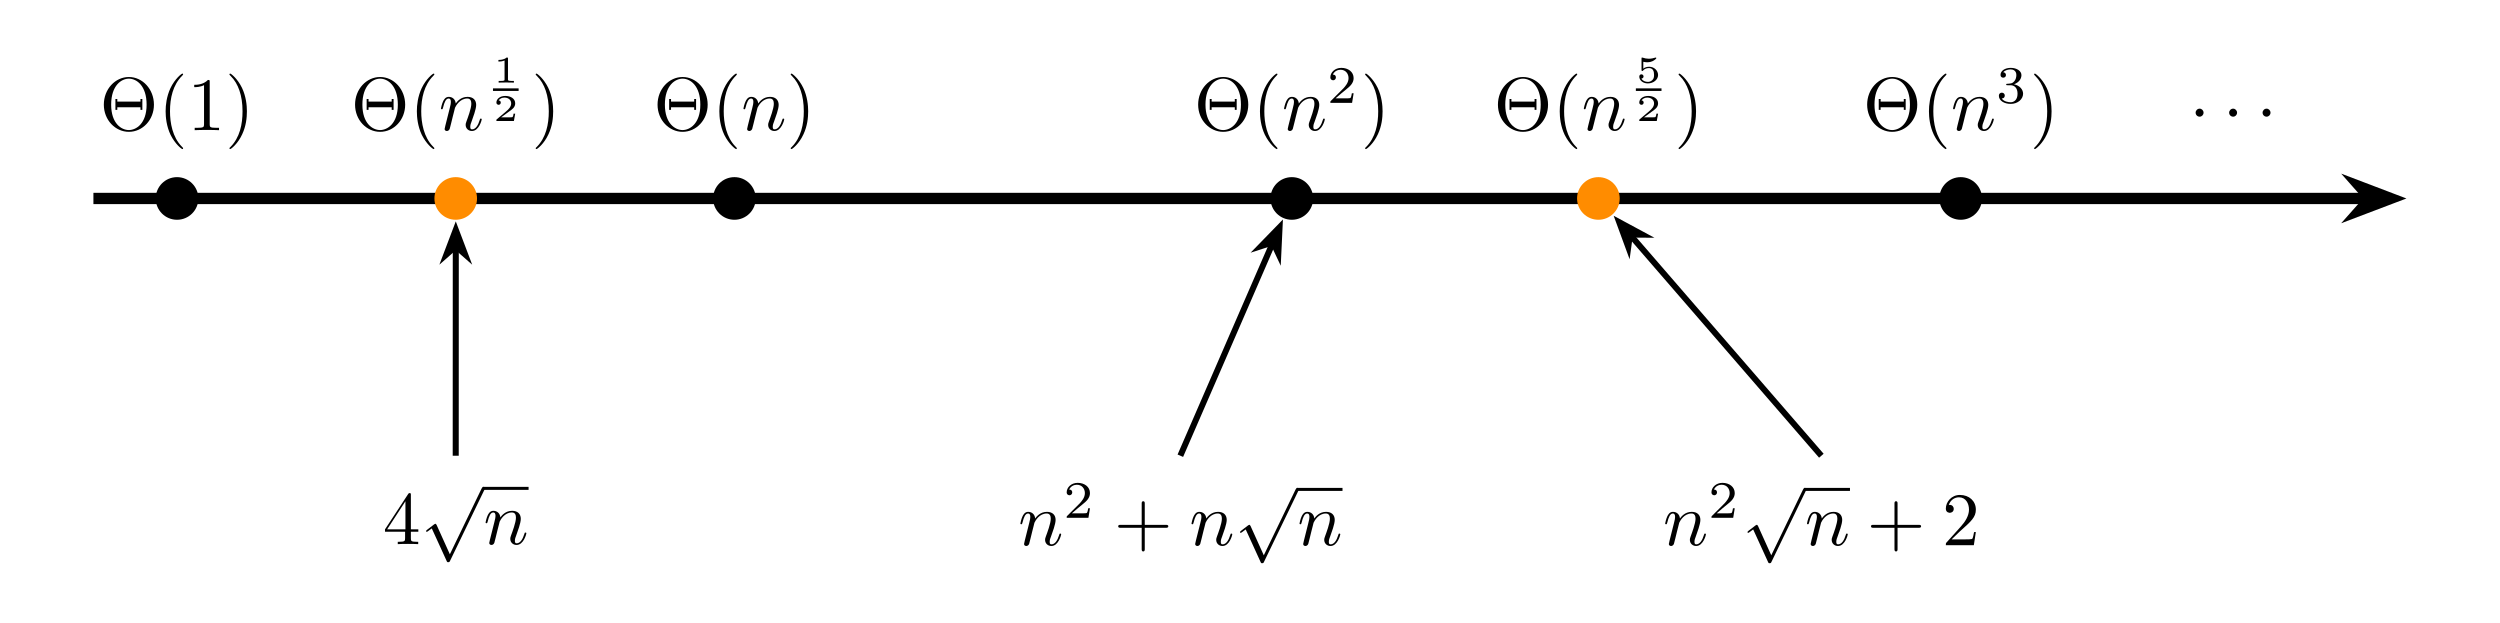
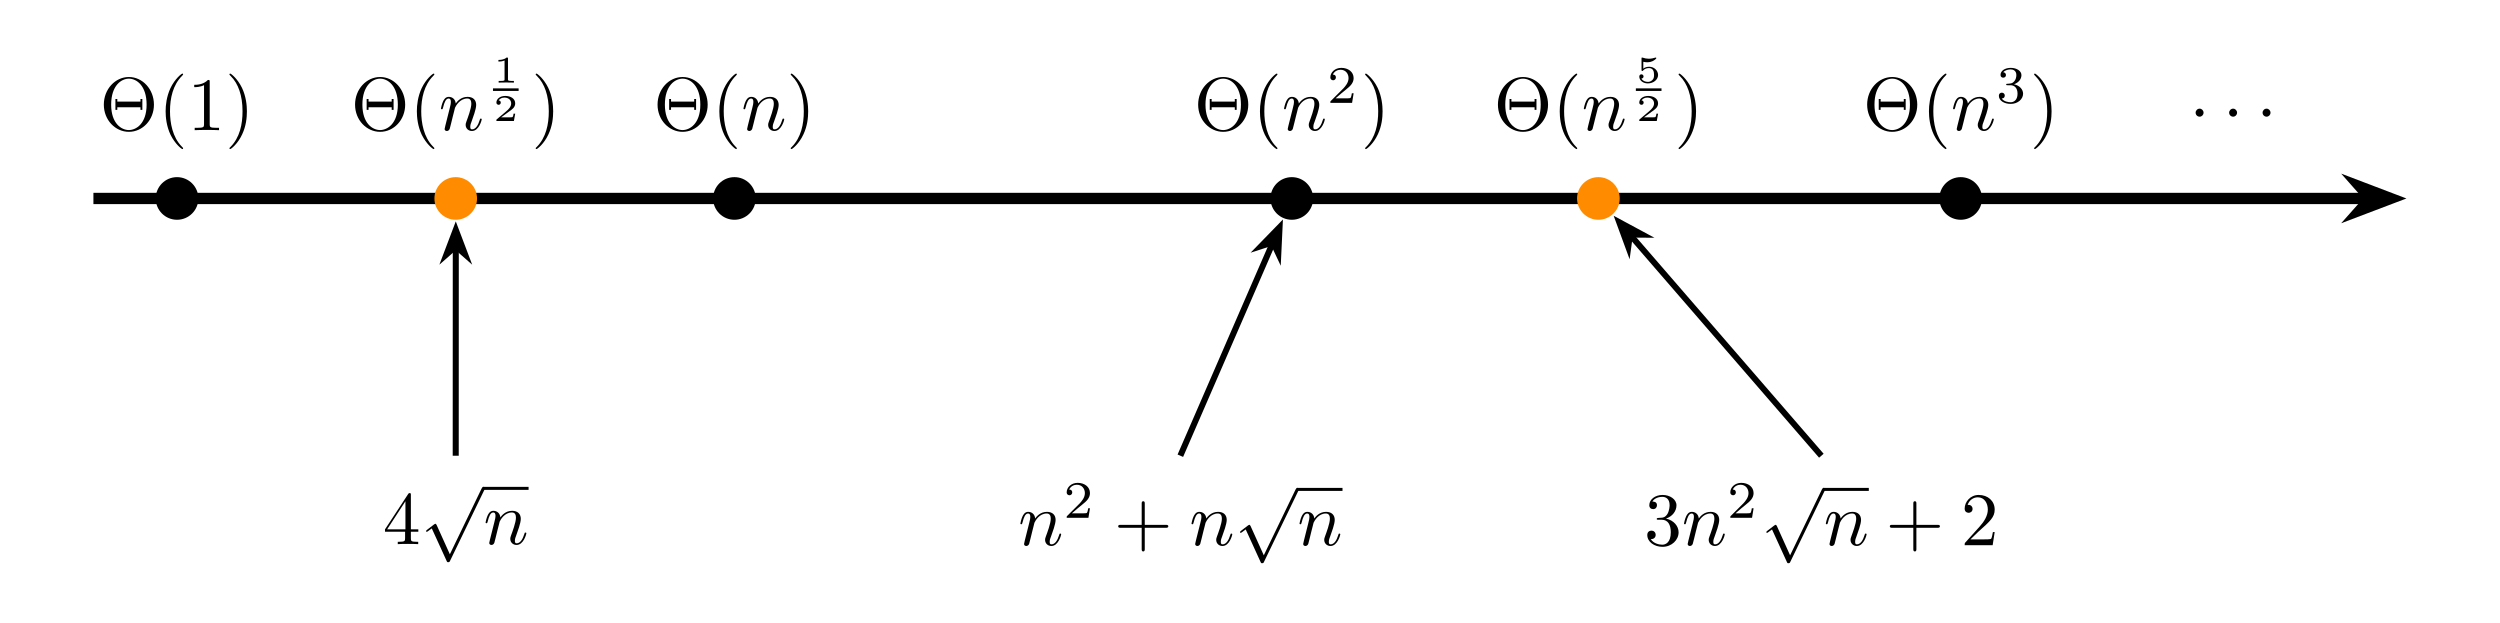
- <svg xmlns="http://www.w3.org/2000/svg" xmlns:xlink="http://www.w3.org/1999/xlink" viewBox="0 0 330.562 82.246" version="1.1">
+ <svg xmlns="http://www.w3.org/2000/svg" xmlns:xlink="http://www.w3.org/1999/xlink" viewBox="0 0 330.562 82.246">
  <defs>
    <g>
-       <symbol overflow="visible" id="glyph0-0">
-         <path style="stroke:none;" d="" />
-       </symbol>
-       <symbol overflow="visible" id="glyph0-1">
-         <path style="stroke:none;" d="M 7.188 -3.375 C 7.188 -5.406 5.688 -7.031 3.875 -7.031 C 2.078 -7.031 0.562 -5.438 0.562 -3.375 C 0.562 -1.328 2.094 0.219 3.875 0.219 C 5.688 0.219 7.188 -1.359 7.188 -3.375 Z M 3.875 -0.016 C 2.891 -0.016 1.531 -0.875 1.531 -3.375 C 1.531 -5.938 2.906 -6.812 3.875 -6.812 C 4.875 -6.812 6.219 -5.906 6.219 -3.375 C 6.219 -0.844 4.812 -0.016 3.875 -0.016 Z M 5.656 -4.125 L 5.406 -4.125 L 5.406 -3.781 L 2.344 -3.781 L 2.344 -4.125 L 2.094 -4.125 L 2.094 -2.688 L 2.344 -2.688 L 2.344 -3.031 L 5.406 -3.031 L 5.406 -2.688 L 5.656 -2.688 Z M 5.656 -4.125 " />
-       </symbol>
-       <symbol overflow="visible" id="glyph0-2">
-         <path style="stroke:none;" d="M 3.297 2.391 C 3.297 2.359 3.297 2.344 3.125 2.172 C 1.891 0.922 1.562 -0.969 1.562 -2.5 C 1.562 -4.234 1.938 -5.969 3.172 -7.203 C 3.297 -7.328 3.297 -7.344 3.297 -7.375 C 3.297 -7.453 3.266 -7.484 3.203 -7.484 C 3.094 -7.484 2.203 -6.797 1.609 -5.531 C 1.109 -4.438 0.984 -3.328 0.984 -2.5 C 0.984 -1.719 1.094 -0.516 1.641 0.625 C 2.25 1.844 3.094 2.5 3.203 2.5 C 3.266 2.5 3.297 2.469 3.297 2.391 Z M 3.297 2.391 " />
-       </symbol>
-       <symbol overflow="visible" id="glyph0-3">
-         <path style="stroke:none;" d="M 2.938 -6.375 C 2.938 -6.625 2.938 -6.641 2.703 -6.641 C 2.078 -6 1.203 -6 0.891 -6 L 0.891 -5.688 C 1.094 -5.688 1.672 -5.688 2.188 -5.953 L 2.188 -0.781 C 2.188 -0.422 2.156 -0.312 1.266 -0.312 L 0.953 -0.312 L 0.953 0 C 1.297 -0.031 2.156 -0.031 2.562 -0.031 C 2.953 -0.031 3.828 -0.031 4.172 0 L 4.172 -0.312 L 3.859 -0.312 C 2.953 -0.312 2.938 -0.422 2.938 -0.781 Z M 2.938 -6.375 " />
-       </symbol>
-       <symbol overflow="visible" id="glyph0-4">
-         <path style="stroke:none;" d="M 2.875 -2.5 C 2.875 -3.266 2.766 -4.469 2.219 -5.609 C 1.625 -6.828 0.766 -7.484 0.672 -7.484 C 0.609 -7.484 0.562 -7.438 0.562 -7.375 C 0.562 -7.344 0.562 -7.328 0.75 -7.141 C 1.734 -6.156 2.297 -4.578 2.297 -2.5 C 2.297 -0.781 1.938 0.969 0.703 2.219 C 0.562 2.344 0.562 2.359 0.562 2.391 C 0.562 2.453 0.609 2.5 0.672 2.5 C 0.766 2.5 1.672 1.812 2.25 0.547 C 2.766 -0.547 2.875 -1.656 2.875 -2.5 Z M 2.875 -2.5 " />
-       </symbol>
-       <symbol overflow="visible" id="glyph0-5">
-         <path style="stroke:none;" d="M 2.938 -1.641 L 2.938 -0.781 C 2.938 -0.422 2.906 -0.312 2.172 -0.312 L 1.969 -0.312 L 1.969 0 C 2.375 -0.031 2.891 -0.031 3.312 -0.031 C 3.734 -0.031 4.25 -0.031 4.672 0 L 4.672 -0.312 L 4.453 -0.312 C 3.719 -0.312 3.703 -0.422 3.703 -0.781 L 3.703 -1.641 L 4.688 -1.641 L 4.688 -1.953 L 3.703 -1.953 L 3.703 -6.484 C 3.703 -6.688 3.703 -6.75 3.531 -6.75 C 3.453 -6.75 3.422 -6.75 3.344 -6.625 L 0.281 -1.953 L 0.281 -1.641 Z M 2.984 -1.953 L 0.562 -1.953 L 2.984 -5.672 Z M 2.984 -1.953 " />
-       </symbol>
-       <symbol overflow="visible" id="glyph0-6">
-         <path style="stroke:none;" d="M 4.078 -2.297 L 6.859 -2.297 C 7 -2.297 7.188 -2.297 7.188 -2.5 C 7.188 -2.688 7 -2.688 6.859 -2.688 L 4.078 -2.688 L 4.078 -5.484 C 4.078 -5.625 4.078 -5.812 3.875 -5.812 C 3.672 -5.812 3.672 -5.625 3.672 -5.484 L 3.672 -2.688 L 0.891 -2.688 C 0.75 -2.688 0.562 -2.688 0.562 -2.5 C 0.562 -2.297 0.75 -2.297 0.891 -2.297 L 3.672 -2.297 L 3.672 0.5 C 3.672 0.641 3.672 0.828 3.875 0.828 C 4.078 0.828 4.078 0.641 4.078 0.5 Z M 4.078 -2.297 " />
-       </symbol>
-       <symbol overflow="visible" id="glyph0-7">
-         <path style="stroke:none;" d="M 1.266 -0.766 L 2.328 -1.797 C 3.875 -3.172 4.469 -3.703 4.469 -4.703 C 4.469 -5.844 3.578 -6.641 2.359 -6.641 C 1.234 -6.641 0.5 -5.719 0.5 -4.828 C 0.5 -4.281 1 -4.281 1.031 -4.281 C 1.203 -4.281 1.547 -4.391 1.547 -4.812 C 1.547 -5.062 1.359 -5.328 1.016 -5.328 C 0.938 -5.328 0.922 -5.328 0.891 -5.312 C 1.109 -5.969 1.656 -6.328 2.234 -6.328 C 3.141 -6.328 3.562 -5.516 3.562 -4.703 C 3.562 -3.906 3.078 -3.125 2.516 -2.5 L 0.609 -0.375 C 0.5 -0.266 0.5 -0.234 0.5 0 L 4.203 0 L 4.469 -1.734 L 4.234 -1.734 C 4.172 -1.438 4.109 -1 4 -0.844 C 3.938 -0.766 3.281 -0.766 3.062 -0.766 Z M 1.266 -0.766 " />
-       </symbol>
-       <symbol overflow="visible" id="glyph1-0">
-         <path style="stroke:none;" d="" />
-       </symbol>
-       <symbol overflow="visible" id="glyph1-1">
-         <path style="stroke:none;" d="M 0.875 -0.594 C 0.844 -0.438 0.781 -0.203 0.781 -0.156 C 0.781 0.016 0.922 0.109 1.078 0.109 C 1.203 0.109 1.375 0.031 1.453 -0.172 C 1.453 -0.188 1.578 -0.656 1.641 -0.906 L 1.859 -1.797 C 1.906 -2.031 1.969 -2.25 2.031 -2.469 C 2.062 -2.641 2.141 -2.938 2.156 -2.969 C 2.297 -3.281 2.828 -4.188 3.781 -4.188 C 4.234 -4.188 4.312 -3.812 4.312 -3.484 C 4.312 -2.875 3.828 -1.594 3.672 -1.172 C 3.578 -0.938 3.562 -0.812 3.562 -0.703 C 3.562 -0.234 3.922 0.109 4.391 0.109 C 5.328 0.109 5.688 -1.344 5.688 -1.422 C 5.688 -1.531 5.609 -1.531 5.578 -1.531 C 5.469 -1.531 5.469 -1.5 5.422 -1.344 C 5.219 -0.672 4.891 -0.109 4.406 -0.109 C 4.234 -0.109 4.172 -0.203 4.172 -0.438 C 4.172 -0.688 4.25 -0.922 4.344 -1.141 C 4.531 -1.672 4.953 -2.766 4.953 -3.344 C 4.953 -4 4.531 -4.406 3.812 -4.406 C 2.906 -4.406 2.422 -3.766 2.25 -3.531 C 2.203 -4.094 1.797 -4.406 1.328 -4.406 C 0.875 -4.406 0.688 -4.016 0.594 -3.844 C 0.422 -3.5 0.297 -2.906 0.297 -2.875 C 0.297 -2.766 0.391 -2.766 0.406 -2.766 C 0.516 -2.766 0.516 -2.781 0.578 -3 C 0.75 -3.703 0.953 -4.188 1.312 -4.188 C 1.5 -4.188 1.609 -4.062 1.609 -3.734 C 1.609 -3.516 1.578 -3.406 1.453 -2.891 Z M 0.875 -0.594 " />
-       </symbol>
-       <symbol overflow="visible" id="glyph1-2">
-         <path style="stroke:none;" d="M 1.906 -0.531 C 1.906 -0.812 1.672 -1.062 1.391 -1.062 C 1.094 -1.062 0.859 -0.812 0.859 -0.531 C 0.859 -0.234 1.094 0 1.391 0 C 1.672 0 1.906 -0.234 1.906 -0.531 Z M 1.906 -0.531 " />
-       </symbol>
-       <symbol overflow="visible" id="glyph2-0">
-         <path style="stroke:none;" d="" />
-       </symbol>
-       <symbol overflow="visible" id="glyph2-1">
-         <path style="stroke:none;" d="M 1.984 -3.172 C 1.984 -3.312 1.969 -3.312 1.797 -3.312 C 1.453 -3 0.891 -3 0.797 -3 L 0.719 -3 L 0.719 -2.781 L 0.797 -2.781 C 0.906 -2.781 1.234 -2.797 1.531 -2.922 L 1.531 -0.422 C 1.531 -0.281 1.531 -0.219 1 -0.219 L 0.75 -0.219 L 0.75 0 C 1.016 -0.016 1.469 -0.016 1.75 -0.016 C 2.047 -0.016 2.484 -0.016 2.766 0 L 2.766 -0.219 L 2.516 -0.219 C 1.984 -0.219 1.984 -0.281 1.984 -0.422 Z M 1.984 -3.172 " />
-       </symbol>
-       <symbol overflow="visible" id="glyph2-2">
-         <path style="stroke:none;" d="M 2.938 -0.969 L 2.719 -0.969 C 2.719 -0.875 2.656 -0.562 2.578 -0.516 C 2.547 -0.484 2.125 -0.484 2.047 -0.484 L 1.078 -0.484 C 1.406 -0.719 1.766 -1 2.062 -1.203 C 2.516 -1.516 2.938 -1.797 2.938 -2.328 C 2.938 -2.969 2.328 -3.312 1.625 -3.312 C 0.953 -3.312 0.453 -2.938 0.453 -2.438 C 0.453 -2.188 0.672 -2.141 0.75 -2.141 C 0.875 -2.141 1.031 -2.234 1.031 -2.438 C 1.031 -2.609 0.906 -2.719 0.75 -2.719 C 0.891 -2.953 1.188 -3.094 1.516 -3.094 C 2 -3.094 2.406 -2.812 2.406 -2.328 C 2.406 -1.906 2.109 -1.578 1.734 -1.266 L 0.516 -0.234 C 0.469 -0.188 0.453 -0.188 0.453 -0.156 L 0.453 0 L 2.766 0 Z M 2.938 -0.969 " />
-       </symbol>
-       <symbol overflow="visible" id="glyph2-3">
-         <path style="stroke:none;" d="M 0.984 -2.75 C 1.234 -2.688 1.469 -2.688 1.516 -2.688 C 1.859 -2.688 2.109 -2.781 2.234 -2.844 C 2.359 -2.906 2.703 -3.125 2.703 -3.234 C 2.703 -3.312 2.641 -3.312 2.625 -3.312 C 2.609 -3.312 2.609 -3.312 2.547 -3.297 C 2.359 -3.234 2.047 -3.156 1.719 -3.156 C 1.438 -3.156 1.172 -3.203 0.906 -3.297 C 0.844 -3.312 0.844 -3.312 0.828 -3.312 C 0.75 -3.312 0.75 -3.266 0.75 -3.188 L 0.75 -1.688 C 0.75 -1.594 0.75 -1.531 0.859 -1.531 C 0.906 -1.531 0.906 -1.547 0.953 -1.594 C 1.141 -1.812 1.406 -1.922 1.75 -1.922 C 2.031 -1.922 2.203 -1.766 2.266 -1.656 C 2.375 -1.484 2.406 -1.266 2.406 -1.016 C 2.406 -0.812 2.391 -0.531 2.188 -0.344 C 1.969 -0.109 1.688 -0.094 1.578 -0.094 C 1.25 -0.094 0.891 -0.234 0.734 -0.531 C 0.938 -0.547 1.016 -0.688 1.016 -0.812 C 1.016 -0.969 0.891 -1.094 0.734 -1.094 C 0.625 -1.094 0.453 -1.016 0.453 -0.797 C 0.453 -0.297 0.938 0.109 1.578 0.109 C 2.328 0.109 2.938 -0.391 2.938 -1 C 2.938 -1.562 2.453 -2.094 1.766 -2.094 C 1.453 -2.094 1.188 -2.016 0.984 -1.844 Z M 0.984 -2.75 " />
-       </symbol>
-       <symbol overflow="visible" id="glyph3-0">
-         <path style="stroke:none;" d="" />
-       </symbol>
-       <symbol overflow="visible" id="glyph3-1">
-         <path style="stroke:none;" d="M 3.516 -1.266 L 3.281 -1.266 C 3.266 -1.109 3.188 -0.703 3.094 -0.641 C 3.047 -0.594 2.516 -0.594 2.406 -0.594 L 1.125 -0.594 C 1.859 -1.234 2.109 -1.438 2.516 -1.766 C 3.031 -2.172 3.516 -2.609 3.516 -3.266 C 3.516 -4.109 2.781 -4.625 1.891 -4.625 C 1.031 -4.625 0.438 -4.016 0.438 -3.375 C 0.438 -3.031 0.734 -2.984 0.812 -2.984 C 0.969 -2.984 1.172 -3.109 1.172 -3.359 C 1.172 -3.484 1.125 -3.734 0.766 -3.734 C 0.984 -4.219 1.453 -4.375 1.781 -4.375 C 2.484 -4.375 2.844 -3.828 2.844 -3.266 C 2.844 -2.656 2.406 -2.188 2.188 -1.938 L 0.516 -0.266 C 0.438 -0.203 0.438 -0.188 0.438 0 L 3.312 0 Z M 3.516 -1.266 " />
-       </symbol>
-       <symbol overflow="visible" id="glyph3-2">
-         <path style="stroke:none;" d="M 1.906 -2.328 C 2.453 -2.328 2.844 -1.953 2.844 -1.203 C 2.844 -0.344 2.328 -0.078 1.938 -0.078 C 1.656 -0.078 1.031 -0.156 0.75 -0.578 C 1.078 -0.578 1.156 -0.812 1.156 -0.969 C 1.156 -1.188 0.984 -1.344 0.766 -1.344 C 0.578 -1.344 0.375 -1.219 0.375 -0.938 C 0.375 -0.281 1.094 0.141 1.938 0.141 C 2.906 0.141 3.578 -0.516 3.578 -1.203 C 3.578 -1.75 3.141 -2.297 2.375 -2.453 C 3.094 -2.719 3.359 -3.234 3.359 -3.672 C 3.359 -4.219 2.734 -4.625 1.953 -4.625 C 1.188 -4.625 0.594 -4.25 0.594 -3.688 C 0.594 -3.453 0.75 -3.328 0.953 -3.328 C 1.172 -3.328 1.312 -3.484 1.312 -3.672 C 1.312 -3.875 1.172 -4.031 0.953 -4.047 C 1.203 -4.344 1.672 -4.422 1.938 -4.422 C 2.25 -4.422 2.688 -4.266 2.688 -3.672 C 2.688 -3.375 2.594 -3.047 2.406 -2.844 C 2.188 -2.578 1.984 -2.562 1.641 -2.531 C 1.469 -2.516 1.453 -2.516 1.422 -2.516 C 1.406 -2.516 1.344 -2.5 1.344 -2.422 C 1.344 -2.328 1.406 -2.328 1.531 -2.328 Z M 1.906 -2.328 " />
-       </symbol>
-       <symbol overflow="visible" id="glyph4-0">
-         <path style="stroke:none;" d="" />
-       </symbol>
-       <symbol overflow="visible" id="glyph4-1">
-         <path style="stroke:none;" d="M 3.875 8.516 L 2.125 4.641 C 2.047 4.484 2 4.484 1.969 4.484 C 1.969 4.484 1.906 4.484 1.797 4.562 L 0.859 5.281 C 0.734 5.391 0.734 5.406 0.734 5.438 C 0.734 5.5 0.75 5.547 0.828 5.547 C 0.891 5.547 1.062 5.406 1.172 5.328 C 1.219 5.281 1.375 5.172 1.484 5.094 L 3.453 9.406 C 3.516 9.562 3.562 9.562 3.656 9.562 C 3.812 9.562 3.844 9.516 3.906 9.375 L 8.438 0 C 8.5 -0.141 8.5 -0.172 8.5 -0.203 C 8.5 -0.297 8.422 -0.406 8.297 -0.406 C 8.219 -0.406 8.156 -0.344 8.078 -0.188 Z M 3.875 8.516 " />
-       </symbol>
+       <g id="glyph-0-0">
+         <path d="M 7.188 -3.375 C 7.188 -5.406 5.688 -7.031 3.875 -7.031 C 2.078 -7.031 0.562 -5.438 0.562 -3.375 C 0.562 -1.328 2.094 0.219 3.875 0.219 C 5.688 0.219 7.188 -1.359 7.188 -3.375 Z M 3.875 -0.016 C 2.891 -0.016 1.531 -0.875 1.531 -3.375 C 1.531 -5.938 2.906 -6.812 3.875 -6.812 C 4.875 -6.812 6.219 -5.906 6.219 -3.375 C 6.219 -0.844 4.812 -0.016 3.875 -0.016 Z M 5.656 -4.125 L 5.406 -4.125 L 5.406 -3.781 L 2.344 -3.781 L 2.344 -4.125 L 2.094 -4.125 L 2.094 -2.688 L 2.344 -2.688 L 2.344 -3.031 L 5.406 -3.031 L 5.406 -2.688 L 5.656 -2.688 Z M 5.656 -4.125 " />
+       </g>
+       <g id="glyph-0-1">
+         <path d="M 3.297 2.391 C 3.297 2.359 3.297 2.344 3.125 2.172 C 1.891 0.922 1.562 -0.969 1.562 -2.5 C 1.562 -4.234 1.938 -5.969 3.172 -7.203 C 3.297 -7.328 3.297 -7.344 3.297 -7.375 C 3.297 -7.453 3.266 -7.484 3.203 -7.484 C 3.094 -7.484 2.203 -6.797 1.609 -5.531 C 1.109 -4.438 0.984 -3.328 0.984 -2.5 C 0.984 -1.719 1.094 -0.516 1.641 0.625 C 2.25 1.844 3.094 2.5 3.203 2.5 C 3.266 2.5 3.297 2.469 3.297 2.391 Z M 3.297 2.391 " />
+       </g>
+       <g id="glyph-0-2">
+         <path d="M 2.938 -6.375 C 2.938 -6.625 2.938 -6.641 2.703 -6.641 C 2.078 -6 1.203 -6 0.891 -6 L 0.891 -5.688 C 1.094 -5.688 1.672 -5.688 2.188 -5.953 L 2.188 -0.781 C 2.188 -0.422 2.156 -0.312 1.266 -0.312 L 0.953 -0.312 L 0.953 0 C 1.297 -0.031 2.156 -0.031 2.562 -0.031 C 2.953 -0.031 3.828 -0.031 4.172 0 L 4.172 -0.312 L 3.859 -0.312 C 2.953 -0.312 2.938 -0.422 2.938 -0.781 Z M 2.938 -6.375 " />
+       </g>
+       <g id="glyph-0-3">
+         <path d="M 2.875 -2.5 C 2.875 -3.266 2.766 -4.469 2.219 -5.609 C 1.625 -6.828 0.766 -7.484 0.672 -7.484 C 0.609 -7.484 0.562 -7.438 0.562 -7.375 C 0.562 -7.344 0.562 -7.328 0.75 -7.141 C 1.734 -6.156 2.297 -4.578 2.297 -2.5 C 2.297 -0.781 1.938 0.969 0.703 2.219 C 0.562 2.344 0.562 2.359 0.562 2.391 C 0.562 2.453 0.609 2.5 0.672 2.5 C 0.766 2.5 1.672 1.812 2.25 0.547 C 2.766 -0.547 2.875 -1.656 2.875 -2.5 Z M 2.875 -2.5 " />
+       </g>
+       <g id="glyph-0-4">
+         <path d="M 2.938 -1.641 L 2.938 -0.781 C 2.938 -0.422 2.906 -0.312 2.172 -0.312 L 1.969 -0.312 L 1.969 0 C 2.375 -0.031 2.891 -0.031 3.312 -0.031 C 3.734 -0.031 4.25 -0.031 4.672 0 L 4.672 -0.312 L 4.453 -0.312 C 3.719 -0.312 3.703 -0.422 3.703 -0.781 L 3.703 -1.641 L 4.688 -1.641 L 4.688 -1.953 L 3.703 -1.953 L 3.703 -6.484 C 3.703 -6.688 3.703 -6.75 3.531 -6.75 C 3.453 -6.75 3.422 -6.75 3.344 -6.625 L 0.281 -1.953 L 0.281 -1.641 Z M 2.984 -1.953 L 0.562 -1.953 L 2.984 -5.672 Z M 2.984 -1.953 " />
+       </g>
+       <g id="glyph-0-5">
+         <path d="M 4.078 -2.297 L 6.859 -2.297 C 7 -2.297 7.188 -2.297 7.188 -2.5 C 7.188 -2.688 7 -2.688 6.859 -2.688 L 4.078 -2.688 L 4.078 -5.484 C 4.078 -5.625 4.078 -5.812 3.875 -5.812 C 3.672 -5.812 3.672 -5.625 3.672 -5.484 L 3.672 -2.688 L 0.891 -2.688 C 0.75 -2.688 0.562 -2.688 0.562 -2.5 C 0.562 -2.297 0.75 -2.297 0.891 -2.297 L 3.672 -2.297 L 3.672 0.5 C 3.672 0.641 3.672 0.828 3.875 0.828 C 4.078 0.828 4.078 0.641 4.078 0.5 Z M 4.078 -2.297 " />
+       </g>
+       <g id="glyph-0-6">
+         <path d="M 2.891 -3.516 C 3.703 -3.781 4.281 -4.469 4.281 -5.266 C 4.281 -6.078 3.406 -6.641 2.453 -6.641 C 1.453 -6.641 0.688 -6.047 0.688 -5.281 C 0.688 -4.953 0.906 -4.766 1.203 -4.766 C 1.5 -4.766 1.703 -4.984 1.703 -5.281 C 1.703 -5.766 1.234 -5.766 1.094 -5.766 C 1.391 -6.266 2.047 -6.391 2.406 -6.391 C 2.828 -6.391 3.375 -6.172 3.375 -5.281 C 3.375 -5.156 3.344 -4.578 3.094 -4.141 C 2.797 -3.656 2.453 -3.625 2.203 -3.625 C 2.125 -3.609 1.891 -3.594 1.812 -3.594 C 1.734 -3.578 1.672 -3.562 1.672 -3.469 C 1.672 -3.359 1.734 -3.359 1.906 -3.359 L 2.344 -3.359 C 3.156 -3.359 3.531 -2.688 3.531 -1.703 C 3.531 -0.344 2.844 -0.062 2.406 -0.062 C 1.969 -0.062 1.219 -0.234 0.875 -0.812 C 1.219 -0.766 1.531 -0.984 1.531 -1.359 C 1.531 -1.719 1.266 -1.922 0.984 -1.922 C 0.734 -1.922 0.422 -1.781 0.422 -1.344 C 0.422 -0.438 1.344 0.219 2.438 0.219 C 3.656 0.219 4.562 -0.688 4.562 -1.703 C 4.562 -2.516 3.922 -3.297 2.891 -3.516 Z M 2.891 -3.516 " />
+       </g>
+       <g id="glyph-0-7">
+         <path d="M 1.266 -0.766 L 2.328 -1.797 C 3.875 -3.172 4.469 -3.703 4.469 -4.703 C 4.469 -5.844 3.578 -6.641 2.359 -6.641 C 1.234 -6.641 0.5 -5.719 0.5 -4.828 C 0.5 -4.281 1 -4.281 1.031 -4.281 C 1.203 -4.281 1.547 -4.391 1.547 -4.812 C 1.547 -5.062 1.359 -5.328 1.016 -5.328 C 0.938 -5.328 0.922 -5.328 0.891 -5.312 C 1.109 -5.969 1.656 -6.328 2.234 -6.328 C 3.141 -6.328 3.562 -5.516 3.562 -4.703 C 3.562 -3.906 3.078 -3.125 2.516 -2.5 L 0.609 -0.375 C 0.5 -0.266 0.5 -0.234 0.5 0 L 4.203 0 L 4.469 -1.734 L 4.234 -1.734 C 4.172 -1.438 4.109 -1 4 -0.844 C 3.938 -0.766 3.281 -0.766 3.062 -0.766 Z M 1.266 -0.766 " />
+       </g>
+       <g id="glyph-1-0">
+         <path d="M 0.875 -0.594 C 0.844 -0.438 0.781 -0.203 0.781 -0.156 C 0.781 0.016 0.922 0.109 1.078 0.109 C 1.203 0.109 1.375 0.031 1.453 -0.172 C 1.453 -0.188 1.578 -0.656 1.641 -0.906 L 1.859 -1.797 C 1.906 -2.031 1.969 -2.25 2.031 -2.469 C 2.062 -2.641 2.141 -2.938 2.156 -2.969 C 2.297 -3.281 2.828 -4.188 3.781 -4.188 C 4.234 -4.188 4.312 -3.812 4.312 -3.484 C 4.312 -2.875 3.828 -1.594 3.672 -1.172 C 3.578 -0.938 3.562 -0.812 3.562 -0.703 C 3.562 -0.234 3.922 0.109 4.391 0.109 C 5.328 0.109 5.688 -1.344 5.688 -1.422 C 5.688 -1.531 5.609 -1.531 5.578 -1.531 C 5.469 -1.531 5.469 -1.5 5.422 -1.344 C 5.219 -0.672 4.891 -0.109 4.406 -0.109 C 4.234 -0.109 4.172 -0.203 4.172 -0.438 C 4.172 -0.688 4.25 -0.922 4.344 -1.141 C 4.531 -1.672 4.953 -2.766 4.953 -3.344 C 4.953 -4 4.531 -4.406 3.812 -4.406 C 2.906 -4.406 2.422 -3.766 2.25 -3.531 C 2.203 -4.094 1.797 -4.406 1.328 -4.406 C 0.875 -4.406 0.688 -4.016 0.594 -3.844 C 0.422 -3.5 0.297 -2.906 0.297 -2.875 C 0.297 -2.766 0.391 -2.766 0.406 -2.766 C 0.516 -2.766 0.516 -2.781 0.578 -3 C 0.75 -3.703 0.953 -4.188 1.312 -4.188 C 1.5 -4.188 1.609 -4.062 1.609 -3.734 C 1.609 -3.516 1.578 -3.406 1.453 -2.891 Z M 0.875 -0.594 " />
+       </g>
+       <g id="glyph-1-1">
+         <path d="M 1.906 -0.531 C 1.906 -0.812 1.672 -1.062 1.391 -1.062 C 1.094 -1.062 0.859 -0.812 0.859 -0.531 C 0.859 -0.234 1.094 0 1.391 0 C 1.672 0 1.906 -0.234 1.906 -0.531 Z M 1.906 -0.531 " />
+       </g>
+       <g id="glyph-2-0">
+         <path d="M 1.984 -3.172 C 1.984 -3.312 1.969 -3.312 1.797 -3.312 C 1.453 -3 0.891 -3 0.797 -3 L 0.719 -3 L 0.719 -2.781 L 0.797 -2.781 C 0.906 -2.781 1.234 -2.797 1.531 -2.922 L 1.531 -0.422 C 1.531 -0.281 1.531 -0.219 1 -0.219 L 0.75 -0.219 L 0.75 0 C 1.016 -0.016 1.469 -0.016 1.75 -0.016 C 2.047 -0.016 2.484 -0.016 2.766 0 L 2.766 -0.219 L 2.516 -0.219 C 1.984 -0.219 1.984 -0.281 1.984 -0.422 Z M 1.984 -3.172 " />
+       </g>
+       <g id="glyph-2-1">
+         <path d="M 2.938 -0.969 L 2.719 -0.969 C 2.719 -0.875 2.656 -0.562 2.578 -0.516 C 2.547 -0.484 2.125 -0.484 2.047 -0.484 L 1.078 -0.484 C 1.406 -0.719 1.766 -1 2.062 -1.203 C 2.516 -1.516 2.938 -1.797 2.938 -2.328 C 2.938 -2.969 2.328 -3.312 1.625 -3.312 C 0.953 -3.312 0.453 -2.938 0.453 -2.438 C 0.453 -2.188 0.672 -2.141 0.75 -2.141 C 0.875 -2.141 1.031 -2.234 1.031 -2.438 C 1.031 -2.609 0.906 -2.719 0.75 -2.719 C 0.891 -2.953 1.188 -3.094 1.516 -3.094 C 2 -3.094 2.406 -2.812 2.406 -2.328 C 2.406 -1.906 2.109 -1.578 1.734 -1.266 L 0.516 -0.234 C 0.469 -0.188 0.453 -0.188 0.453 -0.156 L 0.453 0 L 2.766 0 Z M 2.938 -0.969 " />
+       </g>
+       <g id="glyph-2-2">
+         <path d="M 0.984 -2.75 C 1.234 -2.688 1.469 -2.688 1.516 -2.688 C 1.859 -2.688 2.109 -2.781 2.234 -2.844 C 2.359 -2.906 2.703 -3.125 2.703 -3.234 C 2.703 -3.312 2.641 -3.312 2.625 -3.312 C 2.609 -3.312 2.609 -3.312 2.547 -3.297 C 2.359 -3.234 2.047 -3.156 1.719 -3.156 C 1.438 -3.156 1.172 -3.203 0.906 -3.297 C 0.844 -3.312 0.844 -3.312 0.828 -3.312 C 0.75 -3.312 0.75 -3.266 0.75 -3.188 L 0.75 -1.688 C 0.75 -1.594 0.75 -1.531 0.859 -1.531 C 0.906 -1.531 0.906 -1.547 0.953 -1.594 C 1.141 -1.812 1.406 -1.922 1.75 -1.922 C 2.031 -1.922 2.203 -1.766 2.266 -1.656 C 2.375 -1.484 2.406 -1.266 2.406 -1.016 C 2.406 -0.812 2.391 -0.531 2.188 -0.344 C 1.969 -0.109 1.688 -0.094 1.578 -0.094 C 1.25 -0.094 0.891 -0.234 0.734 -0.531 C 0.938 -0.547 1.016 -0.688 1.016 -0.812 C 1.016 -0.969 0.891 -1.094 0.734 -1.094 C 0.625 -1.094 0.453 -1.016 0.453 -0.797 C 0.453 -0.297 0.938 0.109 1.578 0.109 C 2.328 0.109 2.938 -0.391 2.938 -1 C 2.938 -1.562 2.453 -2.094 1.766 -2.094 C 1.453 -2.094 1.188 -2.016 0.984 -1.844 Z M 0.984 -2.75 " />
+       </g>
+       <g id="glyph-3-0">
+         <path d="M 3.516 -1.266 L 3.281 -1.266 C 3.266 -1.109 3.188 -0.703 3.094 -0.641 C 3.047 -0.594 2.516 -0.594 2.406 -0.594 L 1.125 -0.594 C 1.859 -1.234 2.109 -1.438 2.516 -1.766 C 3.031 -2.172 3.516 -2.609 3.516 -3.266 C 3.516 -4.109 2.781 -4.625 1.891 -4.625 C 1.031 -4.625 0.438 -4.016 0.438 -3.375 C 0.438 -3.031 0.734 -2.984 0.812 -2.984 C 0.969 -2.984 1.172 -3.109 1.172 -3.359 C 1.172 -3.484 1.125 -3.734 0.766 -3.734 C 0.984 -4.219 1.453 -4.375 1.781 -4.375 C 2.484 -4.375 2.844 -3.828 2.844 -3.266 C 2.844 -2.656 2.406 -2.188 2.188 -1.938 L 0.516 -0.266 C 0.438 -0.203 0.438 -0.188 0.438 0 L 3.312 0 Z M 3.516 -1.266 " />
+       </g>
+       <g id="glyph-3-1">
+         <path d="M 1.906 -2.328 C 2.453 -2.328 2.844 -1.953 2.844 -1.203 C 2.844 -0.344 2.328 -0.078 1.938 -0.078 C 1.656 -0.078 1.031 -0.156 0.75 -0.578 C 1.078 -0.578 1.156 -0.812 1.156 -0.969 C 1.156 -1.188 0.984 -1.344 0.766 -1.344 C 0.578 -1.344 0.375 -1.219 0.375 -0.938 C 0.375 -0.281 1.094 0.141 1.938 0.141 C 2.906 0.141 3.578 -0.516 3.578 -1.203 C 3.578 -1.75 3.141 -2.297 2.375 -2.453 C 3.094 -2.719 3.359 -3.234 3.359 -3.672 C 3.359 -4.219 2.734 -4.625 1.953 -4.625 C 1.188 -4.625 0.594 -4.25 0.594 -3.688 C 0.594 -3.453 0.75 -3.328 0.953 -3.328 C 1.172 -3.328 1.312 -3.484 1.312 -3.672 C 1.312 -3.875 1.172 -4.031 0.953 -4.047 C 1.203 -4.344 1.672 -4.422 1.938 -4.422 C 2.25 -4.422 2.688 -4.266 2.688 -3.672 C 2.688 -3.375 2.594 -3.047 2.406 -2.844 C 2.188 -2.578 1.984 -2.562 1.641 -2.531 C 1.469 -2.516 1.453 -2.516 1.422 -2.516 C 1.406 -2.516 1.344 -2.5 1.344 -2.422 C 1.344 -2.328 1.406 -2.328 1.531 -2.328 Z M 1.906 -2.328 " />
+       </g>
+       <g id="glyph-4-0">
+         <path d="M 3.875 8.516 L 2.125 4.641 C 2.047 4.484 2 4.484 1.969 4.484 C 1.969 4.484 1.906 4.484 1.797 4.562 L 0.859 5.281 C 0.734 5.391 0.734 5.406 0.734 5.438 C 0.734 5.5 0.75 5.547 0.828 5.547 C 0.891 5.547 1.062 5.406 1.172 5.328 C 1.219 5.281 1.375 5.172 1.484 5.094 L 3.453 9.406 C 3.516 9.562 3.562 9.562 3.656 9.562 C 3.812 9.562 3.844 9.516 3.906 9.375 L 8.438 0 C 8.5 -0.141 8.5 -0.172 8.5 -0.203 C 8.5 -0.297 8.422 -0.406 8.297 -0.406 C 8.219 -0.406 8.156 -0.344 8.078 -0.188 Z M 3.875 8.516 " />
+       </g>
    </g>
-     <clipPath id="clip1">
-       <path d="M 291 4 L 330.562 4 L 330.562 49 L 291 49 Z M 291 4 " />
+     <clipPath id="clip-0">
+       <path clip-rule="nonzero" d="M 291 4 L 330.562 4 L 330.562 49 L 291 49 Z M 291 4 " />
    </clipPath>
  </defs>
-   <g id="surface1">
-     <path style="fill:none;stroke-width:1.494;stroke-linecap:butt;stroke-linejoin:miter;stroke:rgb(0%,0%,0%);stroke-opacity:1;stroke-miterlimit:10;" d="M -11.055 -0.001 L 289.659 -0.001 " transform="matrix(1,0,0,-1,23.407,26.241)" />
-     <path style=" stroke:none;fill-rule:nonzero;fill:rgb(0%,0%,0%);fill-opacity:1;" d="M 316.172 26.242 L 312.027 24.664 L 313.422 26.242 L 312.027 27.816 Z M 316.172 26.242 " />
-     <g clip-path="url(#clip1)" clip-rule="nonzero">
-       <path style="fill:none;stroke-width:1.435;stroke-linecap:butt;stroke-linejoin:miter;stroke:rgb(0%,0%,0%);stroke-opacity:1;stroke-miterlimit:10;" d="M 6.461 -0.001 L 2.317 1.577 L 3.711 -0.001 L 2.317 -1.575 Z M 6.461 -0.001 " transform="matrix(1,0,0,-1,309.7105,26.241)" />
-     </g>
-     <path style=" stroke:none;fill-rule:nonzero;fill:rgb(0%,0%,0%);fill-opacity:1;" d="M 26.227 26.242 C 26.227 24.684 24.965 23.422 23.406 23.422 C 21.852 23.422 20.59 24.684 20.59 26.242 C 20.59 27.797 21.852 29.059 23.406 29.059 C 24.965 29.059 26.227 27.797 26.227 26.242 Z M 26.227 26.242 " />
-     <g style="fill:rgb(0%,0%,0%);fill-opacity:1;">
-       <use xlink:href="#glyph0-1" x="13.167" y="17.213" />
-       <use xlink:href="#glyph0-2" x="20.916" y="17.213" />
-       <use xlink:href="#glyph0-3" x="24.79" y="17.213" />
-       <use xlink:href="#glyph0-4" x="29.772" y="17.213" />
-     </g>
-     <path style=" stroke:none;fill-rule:nonzero;fill:rgb(100%,54.999%,0%);fill-opacity:1;" d="M 63.074 26.242 C 63.074 24.684 61.812 23.422 60.258 23.422 C 58.703 23.422 57.441 24.684 57.441 26.242 C 57.441 27.797 58.703 29.059 60.258 29.059 C 61.812 29.059 63.074 27.797 63.074 26.242 Z M 63.074 26.242 " />
-     <g style="fill:rgb(0%,0%,0%);fill-opacity:1;">
-       <use xlink:href="#glyph0-1" x="46.386" y="17.213" />
-       <use xlink:href="#glyph0-2" x="54.135" y="17.213" />
-     </g>
-     <g style="fill:rgb(0%,0%,0%);fill-opacity:1;">
-       <use xlink:href="#glyph1-1" x="58.009" y="17.213" />
-     </g>
-     <g style="fill:rgb(0%,0%,0%);fill-opacity:1;">
-       <use xlink:href="#glyph2-1" x="65.184" y="10.921" />
-     </g>
-     <path style="fill:none;stroke-width:0.339;stroke-linecap:butt;stroke-linejoin:miter;stroke:rgb(0%,0%,0%);stroke-opacity:1;stroke-miterlimit:10;" d="M -0 -0.001 L 3.39 -0.001 " transform="matrix(1,0,0,-1,65.184,11.854)" />
-     <g style="fill:rgb(0%,0%,0%);fill-opacity:1;">
-       <use xlink:href="#glyph2-2" x="65.184" y="15.998" />
-     </g>
-     <g style="fill:rgb(0%,0%,0%);fill-opacity:1;">
-       <use xlink:href="#glyph0-4" x="70.268" y="17.213" />
-     </g>
-     <path style=" stroke:none;fill-rule:nonzero;fill:rgb(0%,0%,0%);fill-opacity:1;" d="M 99.926 26.242 C 99.926 24.684 98.664 23.422 97.109 23.422 C 95.551 23.422 94.289 24.684 94.289 26.242 C 94.289 27.797 95.551 29.059 97.109 29.059 C 98.664 29.059 99.926 27.797 99.926 26.242 Z M 99.926 26.242 " />
-     <g style="fill:rgb(0%,0%,0%);fill-opacity:1;">
-       <use xlink:href="#glyph0-1" x="86.383" y="17.213" />
-       <use xlink:href="#glyph0-2" x="94.132" y="17.213" />
-     </g>
-     <g style="fill:rgb(0%,0%,0%);fill-opacity:1;">
-       <use xlink:href="#glyph1-1" x="98.006" y="17.213" />
-     </g>
-     <g style="fill:rgb(0%,0%,0%);fill-opacity:1;">
-       <use xlink:href="#glyph0-4" x="103.986" y="17.213" />
-     </g>
-     <path style=" stroke:none;fill-rule:nonzero;fill:rgb(0%,0%,0%);fill-opacity:1;" d="M 173.629 26.242 C 173.629 24.684 172.367 23.422 170.812 23.422 C 169.254 23.422 167.992 24.684 167.992 26.242 C 167.992 27.797 169.254 29.059 170.812 29.059 C 172.367 29.059 173.629 27.797 173.629 26.242 Z M 173.629 26.242 " />
-     <g style="fill:rgb(0%,0%,0%);fill-opacity:1;">
-       <use xlink:href="#glyph0-1" x="157.864" y="17.213" />
-       <use xlink:href="#glyph0-2" x="165.613" y="17.213" />
-     </g>
-     <g style="fill:rgb(0%,0%,0%);fill-opacity:1;">
-       <use xlink:href="#glyph1-1" x="169.487" y="17.213" />
-     </g>
-     <g style="fill:rgb(0%,0%,0%);fill-opacity:1;">
-       <use xlink:href="#glyph3-1" x="175.467" y="13.598" />
-     </g>
-     <g style="fill:rgb(0%,0%,0%);fill-opacity:1;">
-       <use xlink:href="#glyph0-4" x="179.936" y="17.213" />
-     </g>
-     <path style=" stroke:none;fill-rule:nonzero;fill:rgb(100%,54.999%,0%);fill-opacity:1;" d="M 214.164 26.242 C 214.164 24.684 212.902 23.422 211.348 23.422 C 209.789 23.422 208.527 24.684 208.527 26.242 C 208.527 27.797 209.789 29.059 211.348 29.059 C 212.902 29.059 214.164 27.797 214.164 26.242 Z M 214.164 26.242 " />
-     <g style="fill:rgb(0%,0%,0%);fill-opacity:1;">
-       <use xlink:href="#glyph0-1" x="197.502" y="17.213" />
-       <use xlink:href="#glyph0-2" x="205.251" y="17.213" />
-     </g>
-     <g style="fill:rgb(0%,0%,0%);fill-opacity:1;">
-       <use xlink:href="#glyph1-1" x="209.125" y="17.213" />
-     </g>
-     <g style="fill:rgb(0%,0%,0%);fill-opacity:1;">
-       <use xlink:href="#glyph2-3" x="216.301" y="10.921" />
-     </g>
-     <path style="fill:none;stroke-width:0.339;stroke-linecap:butt;stroke-linejoin:miter;stroke:rgb(0%,0%,0%);stroke-opacity:1;stroke-miterlimit:10;" d="M -0 -0.001 L 3.39 -0.001 " transform="matrix(1,0,0,-1,216.301,11.854)" />
-     <g style="fill:rgb(0%,0%,0%);fill-opacity:1;">
-       <use xlink:href="#glyph2-2" x="216.301" y="15.998" />
-     </g>
-     <g style="fill:rgb(0%,0%,0%);fill-opacity:1;">
-       <use xlink:href="#glyph0-4" x="221.385" y="17.213" />
-     </g>
-     <path style=" stroke:none;fill-rule:nonzero;fill:rgb(0%,0%,0%);fill-opacity:1;" d="M 262.07 26.242 C 262.07 24.684 260.809 23.422 259.254 23.422 C 257.695 23.422 256.434 24.684 256.434 26.242 C 256.434 27.797 257.695 29.059 259.254 29.059 C 260.809 29.059 262.07 27.797 262.07 26.242 Z M 262.07 26.242 " />
-     <g style="fill:rgb(0%,0%,0%);fill-opacity:1;">
-       <use xlink:href="#glyph0-1" x="246.322" y="17.213" />
-       <use xlink:href="#glyph0-2" x="254.071" y="17.213" />
-     </g>
-     <g style="fill:rgb(0%,0%,0%);fill-opacity:1;">
-       <use xlink:href="#glyph1-1" x="257.945" y="17.213" />
-     </g>
-     <g style="fill:rgb(0%,0%,0%);fill-opacity:1;">
-       <use xlink:href="#glyph3-2" x="263.925" y="13.598" />
-     </g>
-     <g style="fill:rgb(0%,0%,0%);fill-opacity:1;">
-       <use xlink:href="#glyph0-4" x="268.394" y="17.213" />
-     </g>
-     <g style="fill:rgb(0%,0%,0%);fill-opacity:1;">
-       <use xlink:href="#glyph1-2" x="289.458" y="15.428" />
-     </g>
-     <g style="fill:rgb(0%,0%,0%);fill-opacity:1;">
-       <use xlink:href="#glyph1-2" x="293.889" y="15.428" />
-     </g>
-     <g style="fill:rgb(0%,0%,0%);fill-opacity:1;">
-       <use xlink:href="#glyph1-2" x="298.311" y="15.428" />
-     </g>
-     <path style="fill:none;stroke-width:0.797;stroke-linecap:butt;stroke-linejoin:miter;stroke:rgb(0%,0%,0%);stroke-opacity:1;stroke-miterlimit:10;" d="M 36.851 -34.017 L 36.859 -6.517 " transform="matrix(1,0,0,-1,23.407,26.241)" />
-     <path style="fill-rule:nonzero;fill:rgb(0%,0%,0%);fill-opacity:1;stroke-width:0.797;stroke-linecap:butt;stroke-linejoin:miter;stroke:rgb(0%,0%,0%);stroke-opacity:1;stroke-miterlimit:10;" d="M 4.533 -0.001 L 1.287 1.229 L 2.369 -0.001 L 1.287 -1.232 Z M 4.533 -0.001 " transform="matrix(0.00023,-0.99998,-0.99998,-0.00023,60.26378,34.92758)" />
-     <g style="fill:rgb(0%,0%,0%);fill-opacity:1;">
-       <use xlink:href="#glyph0-5" x="50.625" y="71.948" />
-     </g>
-     <g style="fill:rgb(0%,0%,0%);fill-opacity:1;">
-       <use xlink:href="#glyph4-1" x="55.607" y="64.773" />
-     </g>
-     <path style="fill:none;stroke-width:0.398;stroke-linecap:butt;stroke-linejoin:miter;stroke:rgb(0%,0%,0%);stroke-opacity:1;stroke-miterlimit:10;" d="M 0.001 -0.001 L 5.982 -0.001 " transform="matrix(1,0,0,-1,63.909,64.573)" />
-     <g style="fill:rgb(0%,0%,0%);fill-opacity:1;">
-       <use xlink:href="#glyph1-1" x="63.909" y="71.948" />
-     </g>
-     <path style="fill:none;stroke-width:0.797;stroke-linecap:butt;stroke-linejoin:miter;stroke:rgb(0%,0%,0%);stroke-opacity:1;stroke-miterlimit:10;" d="M 132.663 -34.017 L 144.839 -5.978 " transform="matrix(1,0,0,-1,23.407,26.241)" />
-     <path style="fill-rule:nonzero;fill:rgb(0%,0%,0%);fill-opacity:1;stroke-width:0.797;stroke-linecap:butt;stroke-linejoin:miter;stroke:rgb(0%,0%,0%);stroke-opacity:1;stroke-miterlimit:10;" d="M 4.534 -0 L 1.287 1.23 L 2.37 0.001 L 1.287 -1.231 Z M 4.534 -0 " transform="matrix(0.39827,-0.9172,-0.9172,-0.39827,167.3817,34.20934)" />
-     <g style="fill:rgb(0%,0%,0%);fill-opacity:1;">
-       <use xlink:href="#glyph1-1" x="134.624" y="72.085" />
-     </g>
-     <g style="fill:rgb(0%,0%,0%);fill-opacity:1;">
-       <use xlink:href="#glyph3-1" x="140.604" y="68.47" />
-     </g>
-     <g style="fill:rgb(0%,0%,0%);fill-opacity:1;">
-       <use xlink:href="#glyph0-6" x="147.288" y="72.085" />
-     </g>
-     <g style="fill:rgb(0%,0%,0%);fill-opacity:1;">
-       <use xlink:href="#glyph1-1" x="157.25" y="72.085" />
-     </g>
-     <g style="fill:rgb(0%,0%,0%);fill-opacity:1;">
-       <use xlink:href="#glyph4-1" x="163.23" y="64.909" />
-     </g>
-     <path style="fill:none;stroke-width:0.398;stroke-linecap:butt;stroke-linejoin:miter;stroke:rgb(0%,0%,0%);stroke-opacity:1;stroke-miterlimit:10;" d="M -0.001 -0.001 L 5.98 -0.001 " transform="matrix(1,0,0,-1,171.532,64.71)" />
-     <g style="fill:rgb(0%,0%,0%);fill-opacity:1;">
-       <use xlink:href="#glyph1-1" x="171.532" y="72.085" />
-     </g>
-     <path style="fill:none;stroke-width:0.797;stroke-linecap:butt;stroke-linejoin:miter;stroke:rgb(0%,0%,0%);stroke-opacity:1;stroke-miterlimit:10;" d="M 217.421 -34.017 L 192.241 -4.927 " transform="matrix(1,0,0,-1,23.407,26.241)" />
-     <path style="fill-rule:nonzero;fill:rgb(0%,0%,0%);fill-opacity:1;stroke-width:0.797;stroke-linecap:butt;stroke-linejoin:miter;stroke:rgb(0%,0%,0%);stroke-opacity:1;stroke-miterlimit:10;" d="M 4.535 0.001 L 1.287 1.231 L 2.37 -0 L 1.287 -1.233 Z M 4.535 0.001 " transform="matrix(-0.65442,-0.7561,-0.7561,0.65442,217.0701,32.80771)" />
-     <g style="fill:rgb(0%,0%,0%);fill-opacity:1;">
-       <use xlink:href="#glyph1-1" x="219.88" y="72.085" />
-     </g>
-     <g style="fill:rgb(0%,0%,0%);fill-opacity:1;">
-       <use xlink:href="#glyph3-1" x="225.86" y="68.47" />
-     </g>
-     <g style="fill:rgb(0%,0%,0%);fill-opacity:1;">
-       <use xlink:href="#glyph4-1" x="230.33" y="64.909" />
-     </g>
-     <path style="fill:none;stroke-width:0.398;stroke-linecap:butt;stroke-linejoin:miter;stroke:rgb(0%,0%,0%);stroke-opacity:1;stroke-miterlimit:10;" d="M 0.001 -0.001 L 5.981 -0.001 " transform="matrix(1,0,0,-1,238.632,64.71)" />
-     <g style="fill:rgb(0%,0%,0%);fill-opacity:1;">
-       <use xlink:href="#glyph1-1" x="238.632" y="72.085" />
-     </g>
-     <g style="fill:rgb(0%,0%,0%);fill-opacity:1;">
-       <use xlink:href="#glyph0-6" x="246.826" y="72.085" />
-     </g>
-     <g style="fill:rgb(0%,0%,0%);fill-opacity:1;">
-       <use xlink:href="#glyph0-7" x="256.787" y="72.085" />
-     </g>
+   <path fill="none" stroke-width="1.494" stroke-linecap="butt" stroke-linejoin="miter" stroke="rgb(0%, 0%, 0%)" stroke-opacity="1" stroke-miterlimit="10" d="M -11.055 -0.001 L 289.659 -0.001 " transform="matrix(1,0,0,-1,23.407,26.241)" />
+   <path fill-rule="nonzero" fill="rgb(0%, 0%, 0%)" fill-opacity="1" d="M 316.172 26.242 L 312.027 24.664 L 313.422 26.242 L 312.027 27.816 Z M 316.172 26.242 " />
+   <g clip-path="url(#clip-0)">
+     <path fill="none" stroke-width="1.435" stroke-linecap="butt" stroke-linejoin="miter" stroke="rgb(0%, 0%, 0%)" stroke-opacity="1" stroke-miterlimit="10" d="M 6.461 -0.001 L 2.317 1.577 L 3.711 -0.001 L 2.317 -1.575 Z M 6.461 -0.001 " transform="matrix(1,0,0,-1,309.7105,26.241)" />
+   </g>
+   <path fill-rule="nonzero" fill="rgb(0%, 0%, 0%)" fill-opacity="1" d="M 26.227 26.242 C 26.227 24.684 24.965 23.422 23.406 23.422 C 21.852 23.422 20.59 24.684 20.59 26.242 C 20.59 27.797 21.852 29.059 23.406 29.059 C 24.965 29.059 26.227 27.797 26.227 26.242 Z M 26.227 26.242 " />
+   <g fill="rgb(0%, 0%, 0%)" fill-opacity="1">
+     <use xlink:href="#glyph-0-0" x="13.167" y="17.213" />
+     <use xlink:href="#glyph-0-1" x="20.916" y="17.213" />
+     <use xlink:href="#glyph-0-2" x="24.79" y="17.213" />
+     <use xlink:href="#glyph-0-3" x="29.772" y="17.213" />
+   </g>
+   <path fill-rule="nonzero" fill="rgb(100%, 54.999%, 0%)" fill-opacity="1" d="M 63.074 26.242 C 63.074 24.684 61.812 23.422 60.258 23.422 C 58.703 23.422 57.441 24.684 57.441 26.242 C 57.441 27.797 58.703 29.059 60.258 29.059 C 61.812 29.059 63.074 27.797 63.074 26.242 Z M 63.074 26.242 " />
+   <g fill="rgb(0%, 0%, 0%)" fill-opacity="1">
+     <use xlink:href="#glyph-0-0" x="46.386" y="17.213" />
+     <use xlink:href="#glyph-0-1" x="54.135" y="17.213" />
+   </g>
+   <g fill="rgb(0%, 0%, 0%)" fill-opacity="1">
+     <use xlink:href="#glyph-1-0" x="58.009" y="17.213" />
+   </g>
+   <g fill="rgb(0%, 0%, 0%)" fill-opacity="1">
+     <use xlink:href="#glyph-2-0" x="65.184" y="10.921" />
+   </g>
+   <path fill="none" stroke-width="0.339" stroke-linecap="butt" stroke-linejoin="miter" stroke="rgb(0%, 0%, 0%)" stroke-opacity="1" stroke-miterlimit="10" d="M -0 -0.001 L 3.39 -0.001 " transform="matrix(1,0,0,-1,65.184,11.854)" />
+   <g fill="rgb(0%, 0%, 0%)" fill-opacity="1">
+     <use xlink:href="#glyph-2-1" x="65.184" y="15.998" />
+   </g>
+   <g fill="rgb(0%, 0%, 0%)" fill-opacity="1">
+     <use xlink:href="#glyph-0-3" x="70.268" y="17.213" />
+   </g>
+   <path fill-rule="nonzero" fill="rgb(0%, 0%, 0%)" fill-opacity="1" d="M 99.926 26.242 C 99.926 24.684 98.664 23.422 97.109 23.422 C 95.551 23.422 94.289 24.684 94.289 26.242 C 94.289 27.797 95.551 29.059 97.109 29.059 C 98.664 29.059 99.926 27.797 99.926 26.242 Z M 99.926 26.242 " />
+   <g fill="rgb(0%, 0%, 0%)" fill-opacity="1">
+     <use xlink:href="#glyph-0-0" x="86.383" y="17.213" />
+     <use xlink:href="#glyph-0-1" x="94.132" y="17.213" />
+   </g>
+   <g fill="rgb(0%, 0%, 0%)" fill-opacity="1">
+     <use xlink:href="#glyph-1-0" x="98.006" y="17.213" />
+   </g>
+   <g fill="rgb(0%, 0%, 0%)" fill-opacity="1">
+     <use xlink:href="#glyph-0-3" x="103.986" y="17.213" />
+   </g>
+   <path fill-rule="nonzero" fill="rgb(0%, 0%, 0%)" fill-opacity="1" d="M 173.629 26.242 C 173.629 24.684 172.367 23.422 170.812 23.422 C 169.254 23.422 167.992 24.684 167.992 26.242 C 167.992 27.797 169.254 29.059 170.812 29.059 C 172.367 29.059 173.629 27.797 173.629 26.242 Z M 173.629 26.242 " />
+   <g fill="rgb(0%, 0%, 0%)" fill-opacity="1">
+     <use xlink:href="#glyph-0-0" x="157.864" y="17.213" />
+     <use xlink:href="#glyph-0-1" x="165.613" y="17.213" />
+   </g>
+   <g fill="rgb(0%, 0%, 0%)" fill-opacity="1">
+     <use xlink:href="#glyph-1-0" x="169.487" y="17.213" />
+   </g>
+   <g fill="rgb(0%, 0%, 0%)" fill-opacity="1">
+     <use xlink:href="#glyph-3-0" x="175.467" y="13.598" />
+   </g>
+   <g fill="rgb(0%, 0%, 0%)" fill-opacity="1">
+     <use xlink:href="#glyph-0-3" x="179.936" y="17.213" />
+   </g>
+   <path fill-rule="nonzero" fill="rgb(100%, 54.999%, 0%)" fill-opacity="1" d="M 214.164 26.242 C 214.164 24.684 212.902 23.422 211.348 23.422 C 209.789 23.422 208.527 24.684 208.527 26.242 C 208.527 27.797 209.789 29.059 211.348 29.059 C 212.902 29.059 214.164 27.797 214.164 26.242 Z M 214.164 26.242 " />
+   <g fill="rgb(0%, 0%, 0%)" fill-opacity="1">
+     <use xlink:href="#glyph-0-0" x="197.502" y="17.213" />
+     <use xlink:href="#glyph-0-1" x="205.251" y="17.213" />
+   </g>
+   <g fill="rgb(0%, 0%, 0%)" fill-opacity="1">
+     <use xlink:href="#glyph-1-0" x="209.125" y="17.213" />
+   </g>
+   <g fill="rgb(0%, 0%, 0%)" fill-opacity="1">
+     <use xlink:href="#glyph-2-2" x="216.301" y="10.921" />
+   </g>
+   <path fill="none" stroke-width="0.339" stroke-linecap="butt" stroke-linejoin="miter" stroke="rgb(0%, 0%, 0%)" stroke-opacity="1" stroke-miterlimit="10" d="M -0 -0.001 L 3.39 -0.001 " transform="matrix(1,0,0,-1,216.301,11.854)" />
+   <g fill="rgb(0%, 0%, 0%)" fill-opacity="1">
+     <use xlink:href="#glyph-2-1" x="216.301" y="15.998" />
+   </g>
+   <g fill="rgb(0%, 0%, 0%)" fill-opacity="1">
+     <use xlink:href="#glyph-0-3" x="221.385" y="17.213" />
+   </g>
+   <path fill-rule="nonzero" fill="rgb(0%, 0%, 0%)" fill-opacity="1" d="M 262.07 26.242 C 262.07 24.684 260.809 23.422 259.254 23.422 C 257.695 23.422 256.434 24.684 256.434 26.242 C 256.434 27.797 257.695 29.059 259.254 29.059 C 260.809 29.059 262.07 27.797 262.07 26.242 Z M 262.07 26.242 " />
+   <g fill="rgb(0%, 0%, 0%)" fill-opacity="1">
+     <use xlink:href="#glyph-0-0" x="246.322" y="17.213" />
+     <use xlink:href="#glyph-0-1" x="254.071" y="17.213" />
+   </g>
+   <g fill="rgb(0%, 0%, 0%)" fill-opacity="1">
+     <use xlink:href="#glyph-1-0" x="257.945" y="17.213" />
+   </g>
+   <g fill="rgb(0%, 0%, 0%)" fill-opacity="1">
+     <use xlink:href="#glyph-3-1" x="263.925" y="13.598" />
+   </g>
+   <g fill="rgb(0%, 0%, 0%)" fill-opacity="1">
+     <use xlink:href="#glyph-0-3" x="268.394" y="17.213" />
+   </g>
+   <g fill="rgb(0%, 0%, 0%)" fill-opacity="1">
+     <use xlink:href="#glyph-1-1" x="289.458" y="15.428" />
+   </g>
+   <g fill="rgb(0%, 0%, 0%)" fill-opacity="1">
+     <use xlink:href="#glyph-1-1" x="293.889" y="15.428" />
+   </g>
+   <g fill="rgb(0%, 0%, 0%)" fill-opacity="1">
+     <use xlink:href="#glyph-1-1" x="298.311" y="15.428" />
+   </g>
+   <path fill="none" stroke-width="0.797" stroke-linecap="butt" stroke-linejoin="miter" stroke="rgb(0%, 0%, 0%)" stroke-opacity="1" stroke-miterlimit="10" d="M 36.851 -34.017 L 36.859 -6.517 " transform="matrix(1,0,0,-1,23.407,26.241)" />
+   <path fill-rule="nonzero" fill="rgb(0%, 0%, 0%)" fill-opacity="1" stroke-width="0.797" stroke-linecap="butt" stroke-linejoin="miter" stroke="rgb(0%, 0%, 0%)" stroke-opacity="1" stroke-miterlimit="10" d="M 4.533 -0.001 L 1.287 1.229 L 2.369 -0.001 L 1.287 -1.232 Z M 4.533 -0.001 " transform="matrix(0.00023,-0.99998,-0.99998,-0.00023,60.26378,34.92758)" />
+   <g fill="rgb(0%, 0%, 0%)" fill-opacity="1">
+     <use xlink:href="#glyph-0-4" x="50.625" y="71.948" />
+   </g>
+   <g fill="rgb(0%, 0%, 0%)" fill-opacity="1">
+     <use xlink:href="#glyph-4-0" x="55.607" y="64.773" />
+   </g>
+   <path fill="none" stroke-width="0.398" stroke-linecap="butt" stroke-linejoin="miter" stroke="rgb(0%, 0%, 0%)" stroke-opacity="1" stroke-miterlimit="10" d="M 0.001 -0.001 L 5.982 -0.001 " transform="matrix(1,0,0,-1,63.909,64.573)" />
+   <g fill="rgb(0%, 0%, 0%)" fill-opacity="1">
+     <use xlink:href="#glyph-1-0" x="63.909" y="71.948" />
+   </g>
+   <path fill="none" stroke-width="0.797" stroke-linecap="butt" stroke-linejoin="miter" stroke="rgb(0%, 0%, 0%)" stroke-opacity="1" stroke-miterlimit="10" d="M 132.663 -34.017 L 144.839 -5.978 " transform="matrix(1,0,0,-1,23.407,26.241)" />
+   <path fill-rule="nonzero" fill="rgb(0%, 0%, 0%)" fill-opacity="1" stroke-width="0.797" stroke-linecap="butt" stroke-linejoin="miter" stroke="rgb(0%, 0%, 0%)" stroke-opacity="1" stroke-miterlimit="10" d="M 4.534 -0 L 1.287 1.23 L 2.37 0.001 L 1.287 -1.231 Z M 4.534 -0 " transform="matrix(0.39827,-0.9172,-0.9172,-0.39827,167.3817,34.20934)" />
+   <g fill="rgb(0%, 0%, 0%)" fill-opacity="1">
+     <use xlink:href="#glyph-1-0" x="134.624" y="72.085" />
+   </g>
+   <g fill="rgb(0%, 0%, 0%)" fill-opacity="1">
+     <use xlink:href="#glyph-3-0" x="140.604" y="68.47" />
+   </g>
+   <g fill="rgb(0%, 0%, 0%)" fill-opacity="1">
+     <use xlink:href="#glyph-0-5" x="147.288" y="72.085" />
+   </g>
+   <g fill="rgb(0%, 0%, 0%)" fill-opacity="1">
+     <use xlink:href="#glyph-1-0" x="157.25" y="72.085" />
+   </g>
+   <g fill="rgb(0%, 0%, 0%)" fill-opacity="1">
+     <use xlink:href="#glyph-4-0" x="163.23" y="64.909" />
+   </g>
+   <path fill="none" stroke-width="0.398" stroke-linecap="butt" stroke-linejoin="miter" stroke="rgb(0%, 0%, 0%)" stroke-opacity="1" stroke-miterlimit="10" d="M -0.001 -0.001 L 5.98 -0.001 " transform="matrix(1,0,0,-1,171.532,64.71)" />
+   <g fill="rgb(0%, 0%, 0%)" fill-opacity="1">
+     <use xlink:href="#glyph-1-0" x="171.532" y="72.085" />
+   </g>
+   <path fill="none" stroke-width="0.797" stroke-linecap="butt" stroke-linejoin="miter" stroke="rgb(0%, 0%, 0%)" stroke-opacity="1" stroke-miterlimit="10" d="M 217.421 -34.017 L 192.241 -4.927 " transform="matrix(1,0,0,-1,23.407,26.241)" />
+   <path fill-rule="nonzero" fill="rgb(0%, 0%, 0%)" fill-opacity="1" stroke-width="0.797" stroke-linecap="butt" stroke-linejoin="miter" stroke="rgb(0%, 0%, 0%)" stroke-opacity="1" stroke-miterlimit="10" d="M 4.535 0.001 L 1.287 1.231 L 2.37 -0 L 1.287 -1.233 Z M 4.535 0.001 " transform="matrix(-0.65442,-0.7561,-0.7561,0.65442,217.0701,32.80771)" />
+   <g fill="rgb(0%, 0%, 0%)" fill-opacity="1">
+     <use xlink:href="#glyph-0-6" x="217.39" y="72.085" />
+   </g>
+   <g fill="rgb(0%, 0%, 0%)" fill-opacity="1">
+     <use xlink:href="#glyph-1-0" x="222.371" y="72.085" />
+   </g>
+   <g fill="rgb(0%, 0%, 0%)" fill-opacity="1">
+     <use xlink:href="#glyph-3-0" x="228.351" y="68.47" />
+   </g>
+   <g fill="rgb(0%, 0%, 0%)" fill-opacity="1">
+     <use xlink:href="#glyph-4-0" x="232.82" y="64.909" />
+   </g>
+   <path fill="none" stroke-width="0.398" stroke-linecap="butt" stroke-linejoin="miter" stroke="rgb(0%, 0%, 0%)" stroke-opacity="1" stroke-miterlimit="10" d="M -0.002 -0.001 L 5.979 -0.001 " transform="matrix(1,0,0,-1,241.123,64.71)" />
+   <g fill="rgb(0%, 0%, 0%)" fill-opacity="1">
+     <use xlink:href="#glyph-1-0" x="241.123" y="72.085" />
+   </g>
+   <g fill="rgb(0%, 0%, 0%)" fill-opacity="1">
+     <use xlink:href="#glyph-0-5" x="249.316" y="72.085" />
+   </g>
+   <g fill="rgb(0%, 0%, 0%)" fill-opacity="1">
+     <use xlink:href="#glyph-0-7" x="259.277" y="72.085" />
  </g>
</svg>
